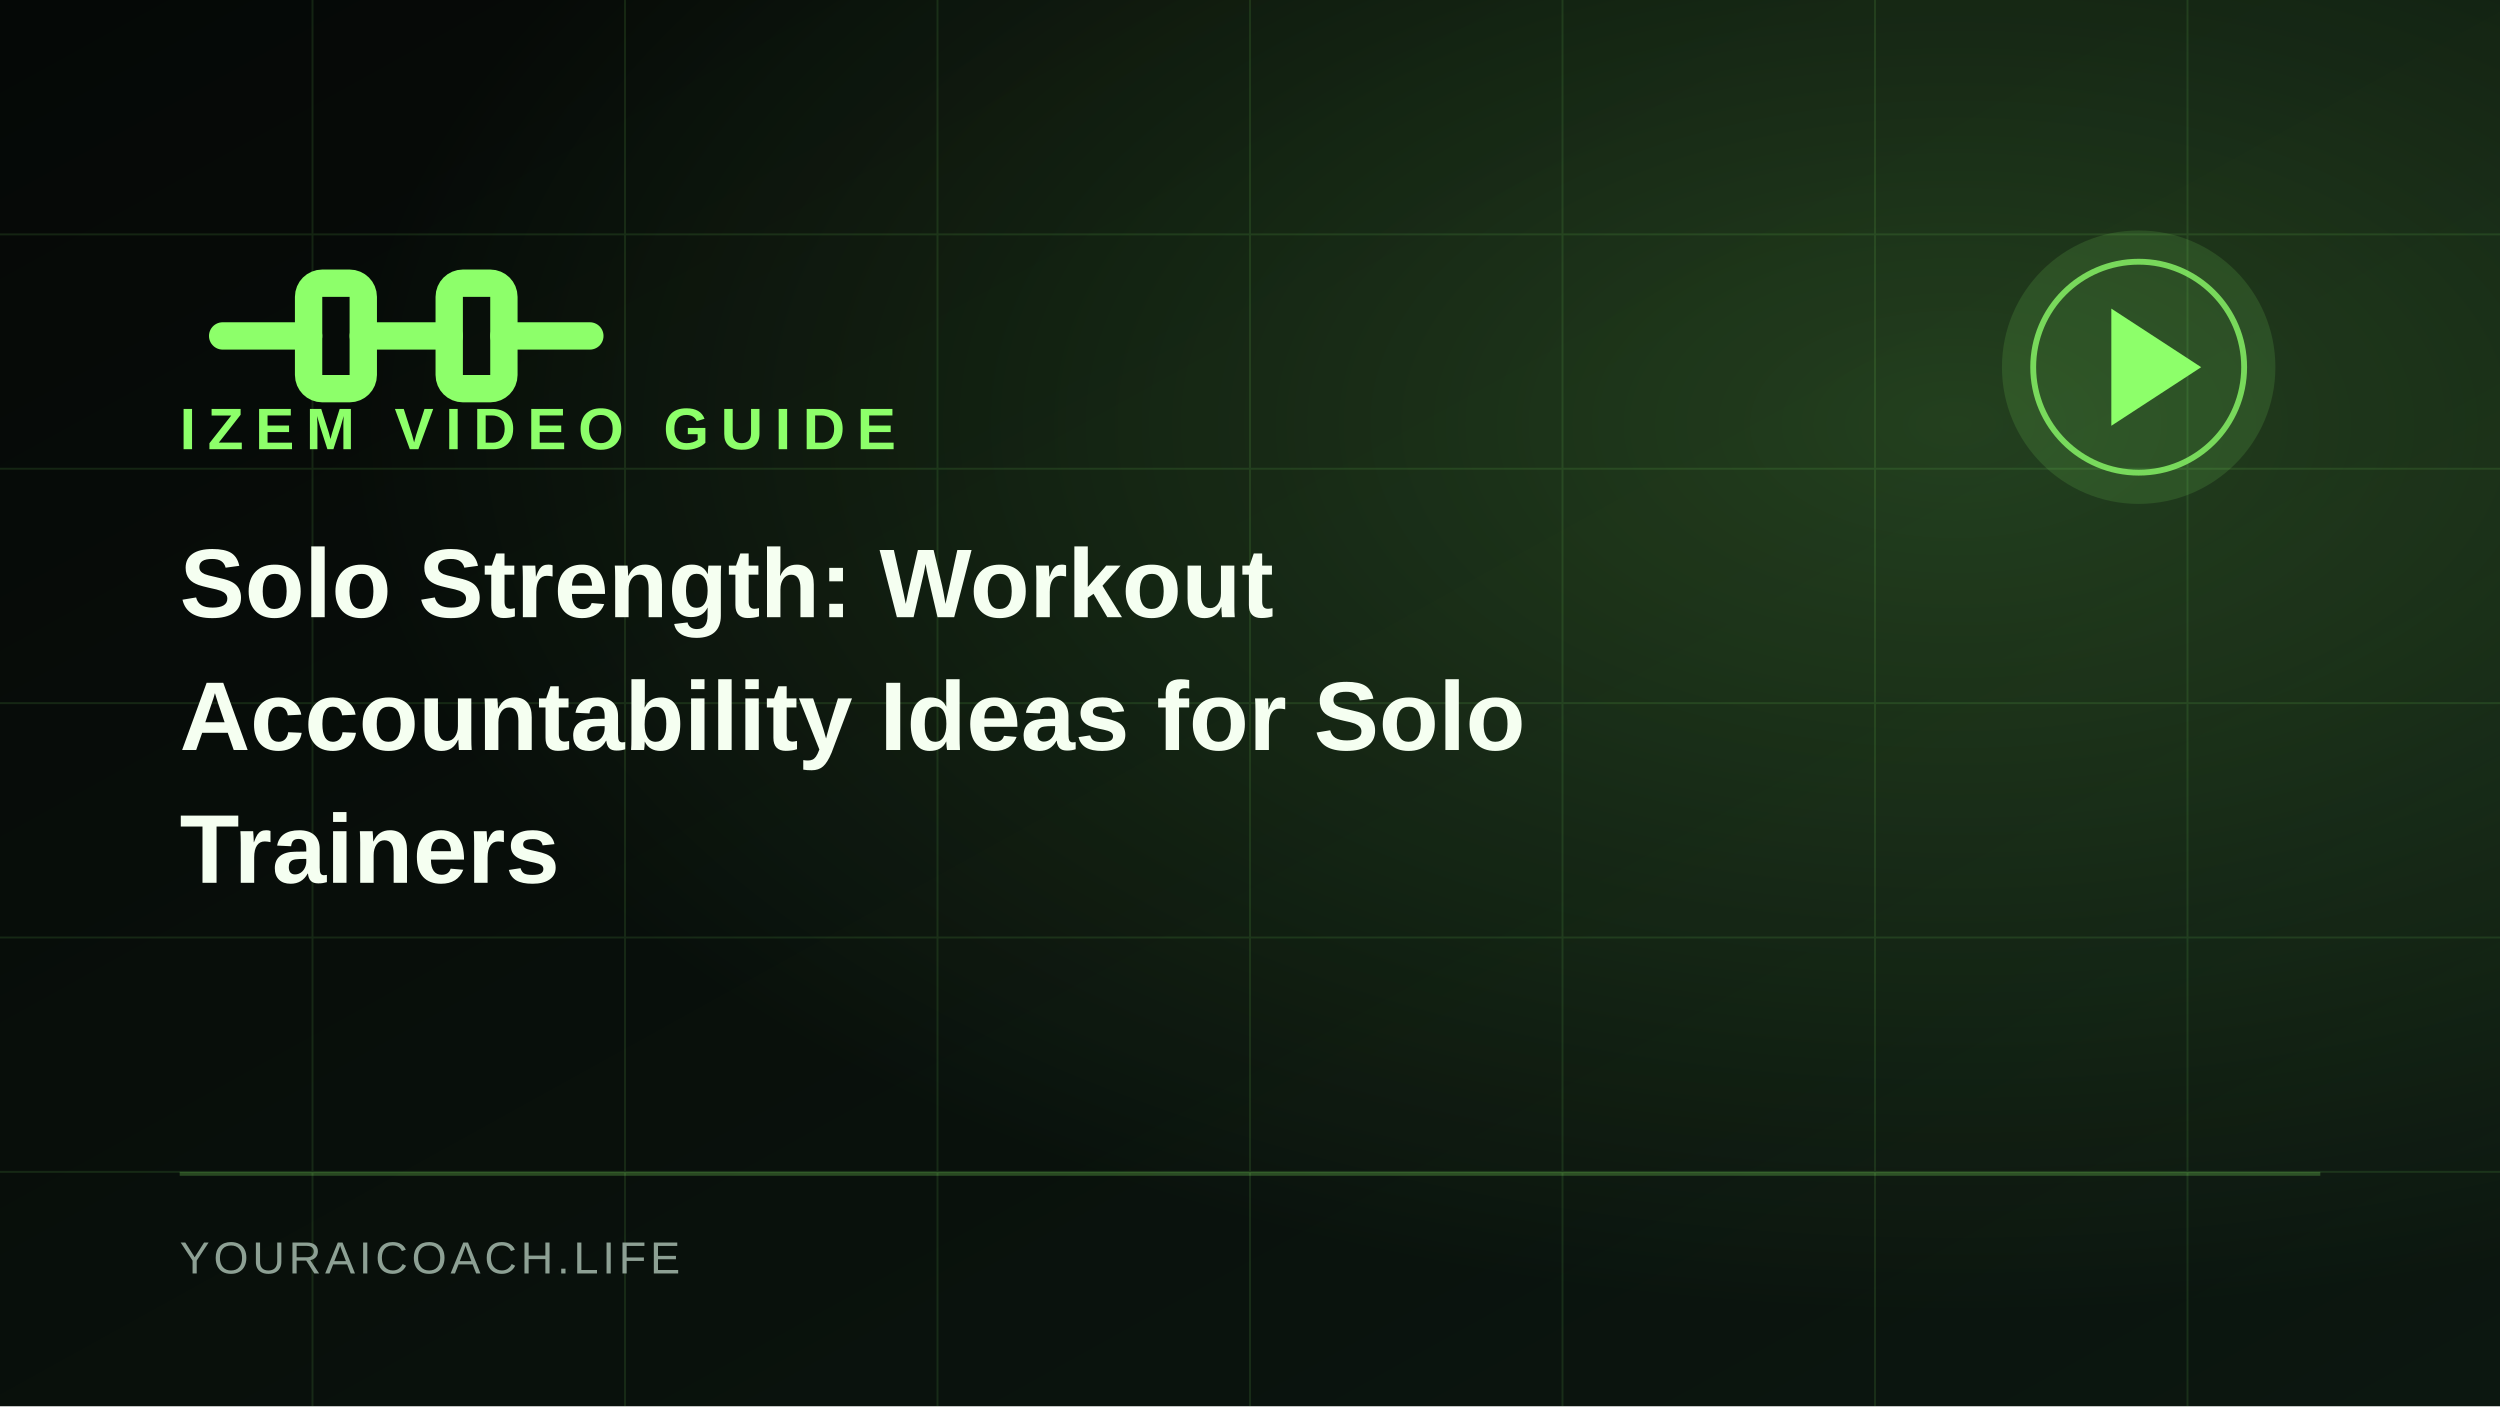
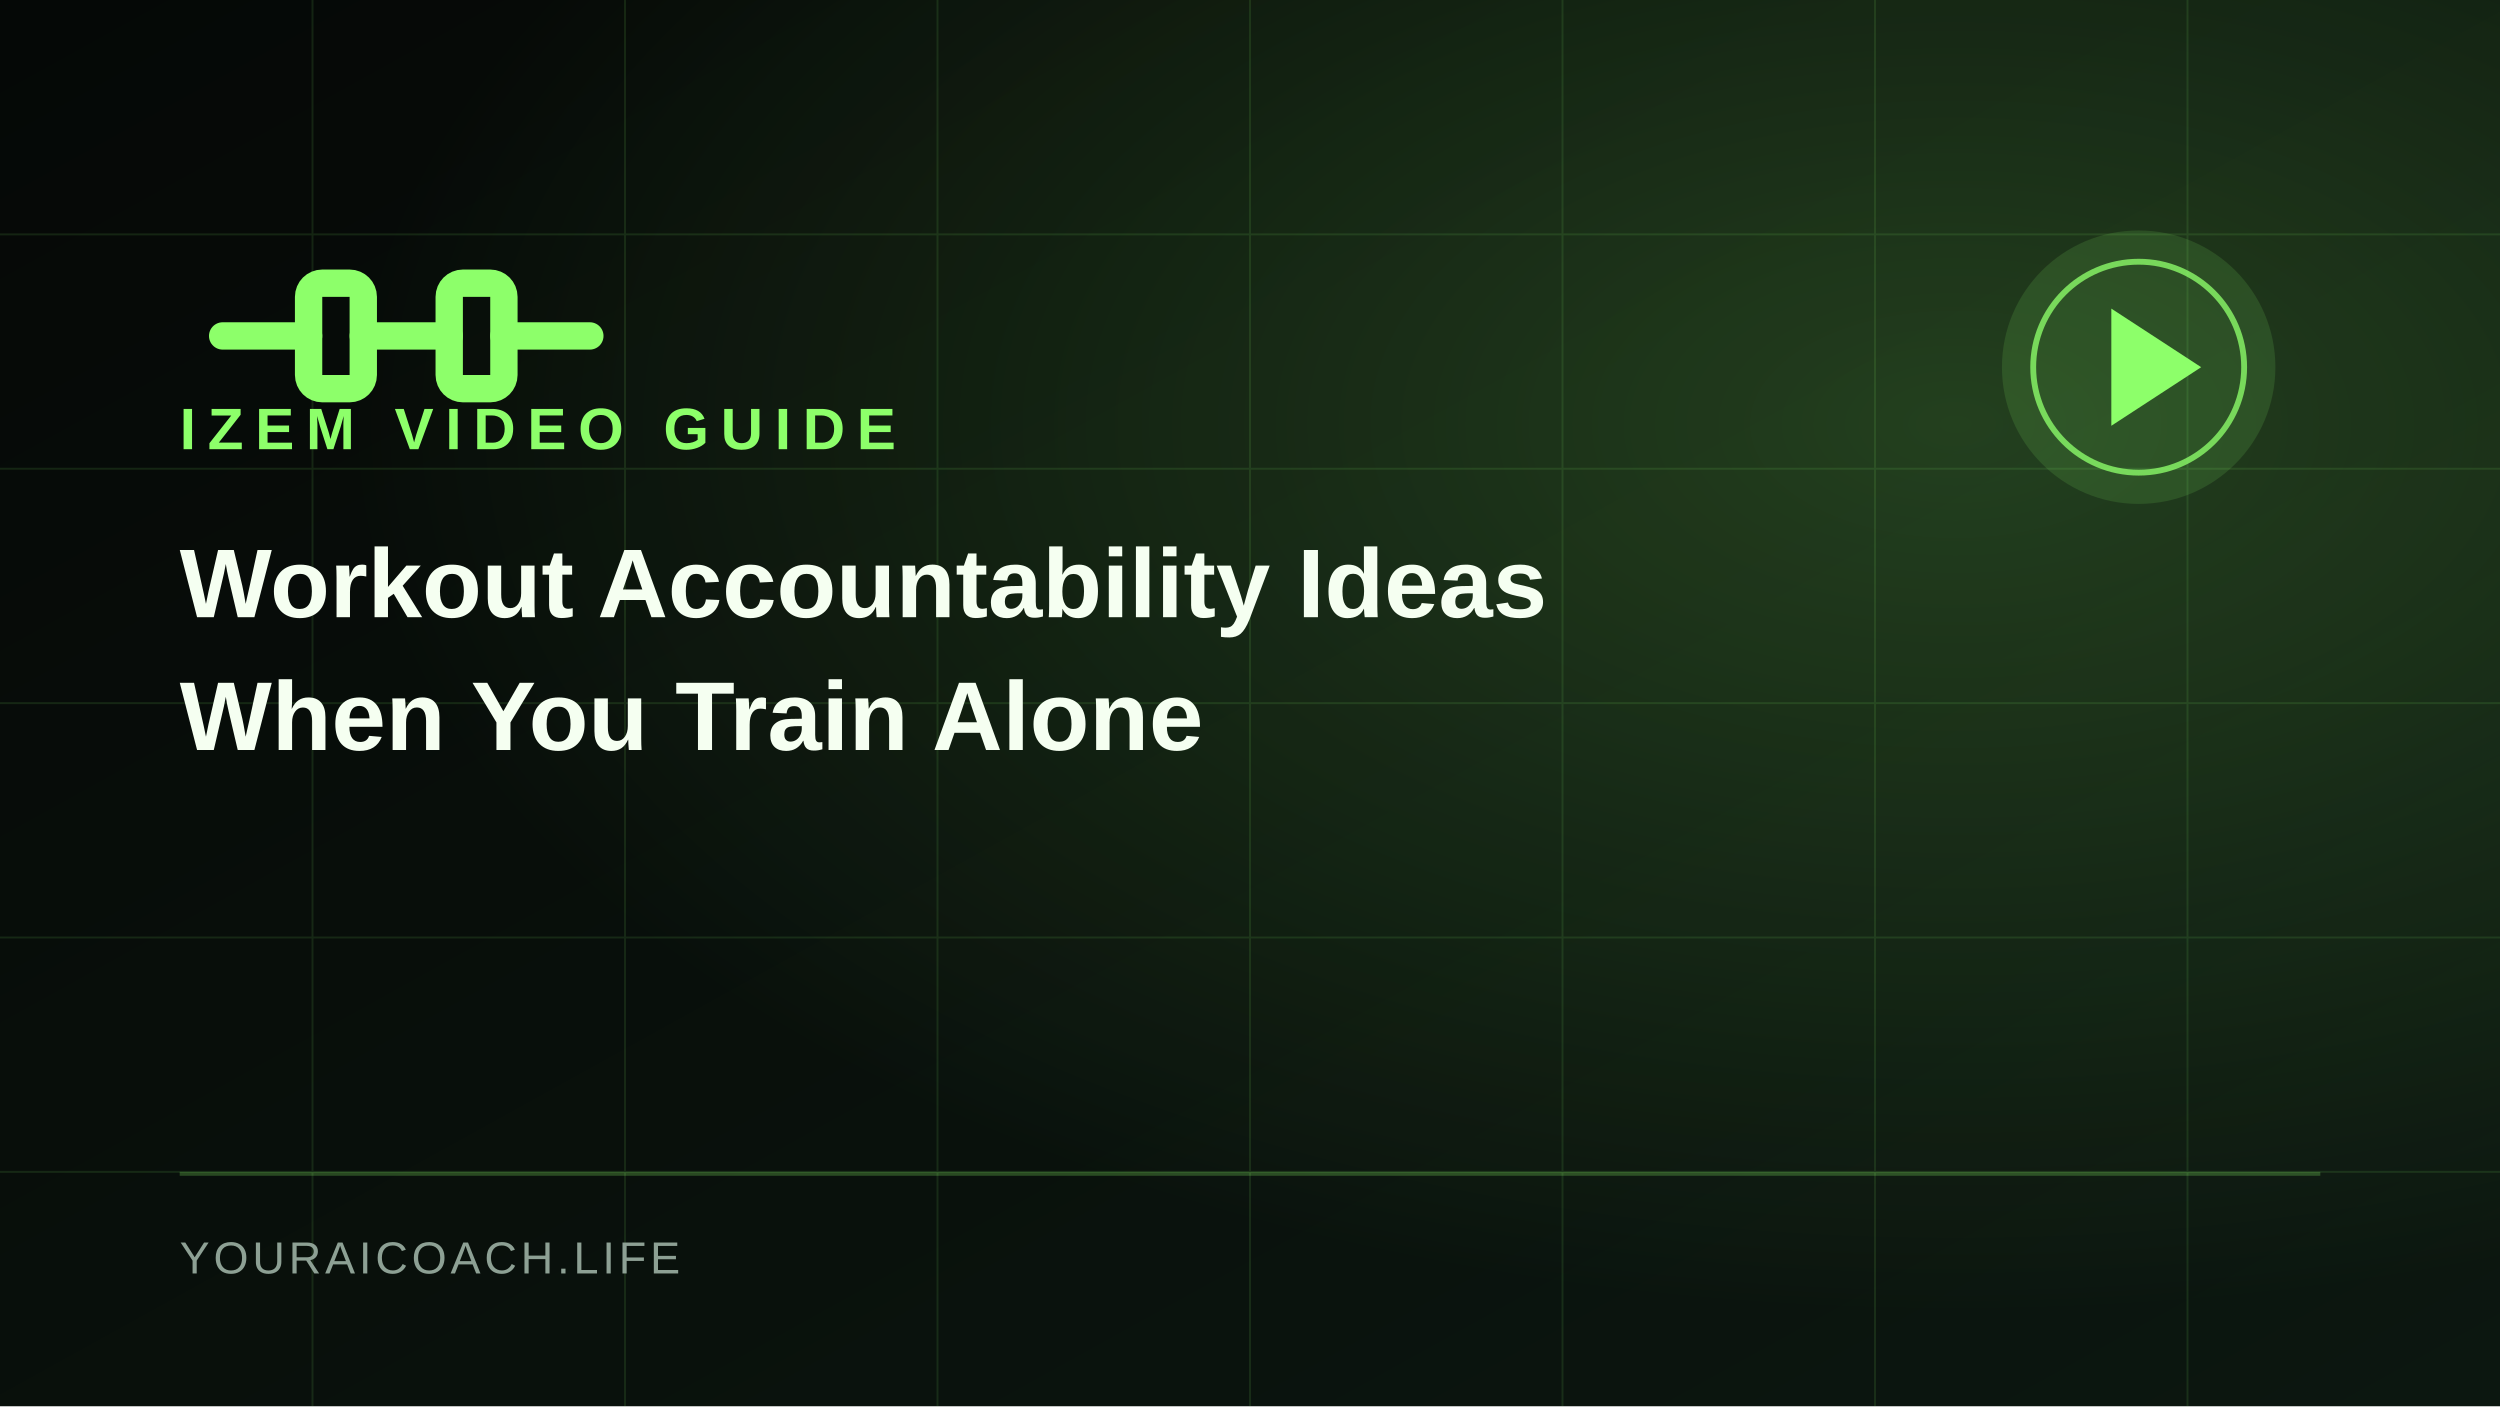
<svg xmlns="http://www.w3.org/2000/svg" width="1280" height="720" viewBox="0 0 1280 720" role="img" aria-labelledby="title desc">
  <defs>
    <linearGradient id="bg" x1="0" y1="0" x2="1" y2="1">
      <stop offset="0" stop-color="#050806" />
      <stop offset="1" stop-color="#0C1710" />
    </linearGradient>
    <radialGradient id="glow" cx="0.78" cy="0.3" r="0.64">
      <stop offset="0" stop-color="#8DFF6A" stop-opacity="0.2" />
      <stop offset="1" stop-color="#8DFF6A" stop-opacity="0" />
    </radialGradient>
  </defs>
  <rect width="1280" height="720" fill="url(#bg)" />
  <rect width="1280" height="720" fill="url(#glow)" />
  <g opacity="0.11" stroke="#8DFF6A" stroke-width="1">
    <path d="M0 120H1280M0 240H1280M0 360H1280M0 480H1280M0 600H1280" />
    <path d="M160 0V720M320 0V720M480 0V720M640 0V720M800 0V720M960 0V720M1120 0V720" />
  </g>
  <g transform="translate(92 82)" fill="none" stroke="#8DFF6A" stroke-width="14" stroke-linecap="round" stroke-linejoin="round">
    <path d="M22 90h44m100 0h44" />
    <rect x="66" y="63" width="28" height="54" rx="7" />
    <rect x="138" y="63" width="28" height="54" rx="7" />
    <path d="M94 90h44" />
  </g>
  <text x="92" y="230" fill="#8DFF6A" font-family="Arial, Helvetica, sans-serif" font-size="30" font-weight="800" letter-spacing="6">IZEM VIDEO GUIDE</text>
-   <text x="92" y="316" fill="#F5FFF1" font-family="Arial, Helvetica, sans-serif" font-size="50" font-weight="800">Solo Strength: Workout</text>
-   <text x="92" y="384" fill="#F5FFF1" font-family="Arial, Helvetica, sans-serif" font-size="50" font-weight="800">Accountability Ideas for Solo</text>
-   <text x="92" y="452" fill="#F5FFF1" font-family="Arial, Helvetica, sans-serif" font-size="50" font-weight="800">Trainers</text>
+   <text x="92" y="316" fill="#F5FFF1" font-family="Arial, Helvetica, sans-serif" font-size="50" font-weight="800">Workout Accountability Ideas</text>
+   <text x="92" y="384" fill="#F5FFF1" font-family="Arial, Helvetica, sans-serif" font-size="50" font-weight="800">When You Train Alone</text>
  <g transform="translate(1015 108)">
    <circle cx="80" cy="80" r="70" fill="#8DFF6A" opacity="0.13" />
    <circle cx="80" cy="80" r="54" fill="none" stroke="#8DFF6A" stroke-width="3" opacity="0.78" />
    <path d="M66 50l46 30-46 30z" fill="#8DFF6A" />
  </g>
  <rect x="92" y="600" width="1096" height="2" fill="#8DFF6A" opacity="0.24" />
  <text x="92" y="652" fill="#8DA094" font-family="Arial, Helvetica, sans-serif" font-size="23" letter-spacing="2">YOURAICOACH.LIFE</text>
</svg>
